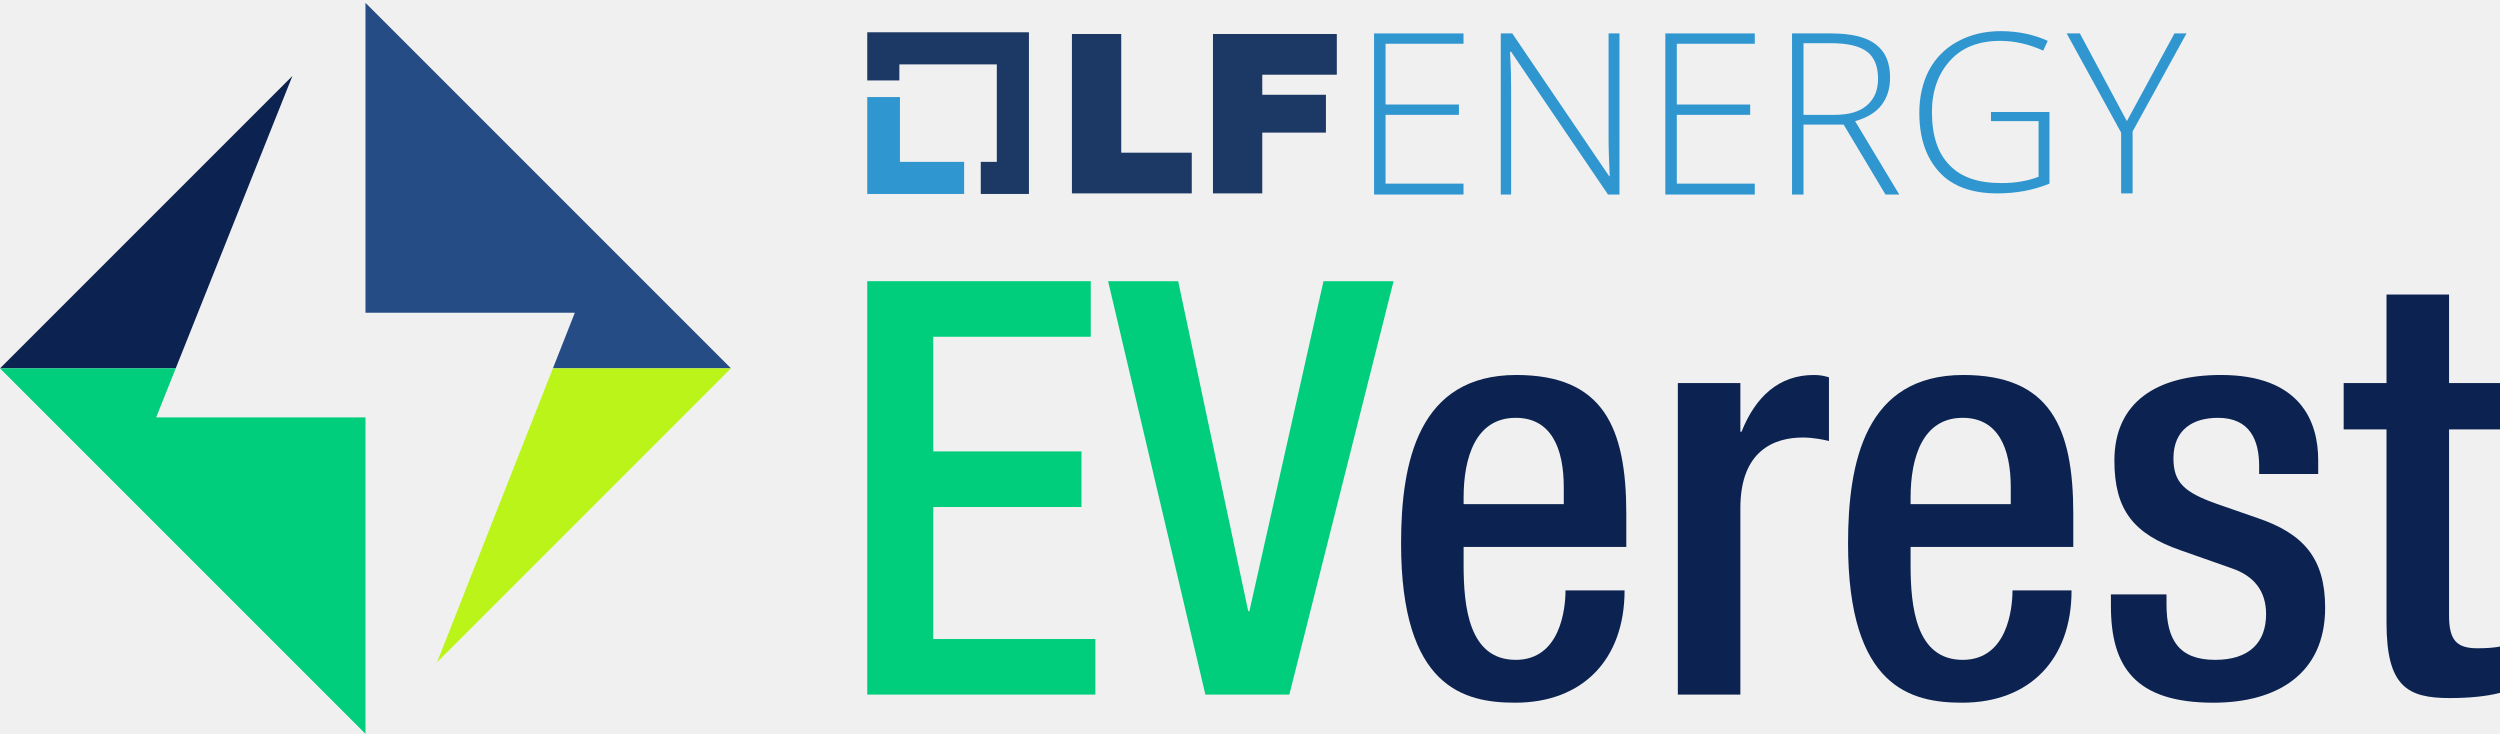
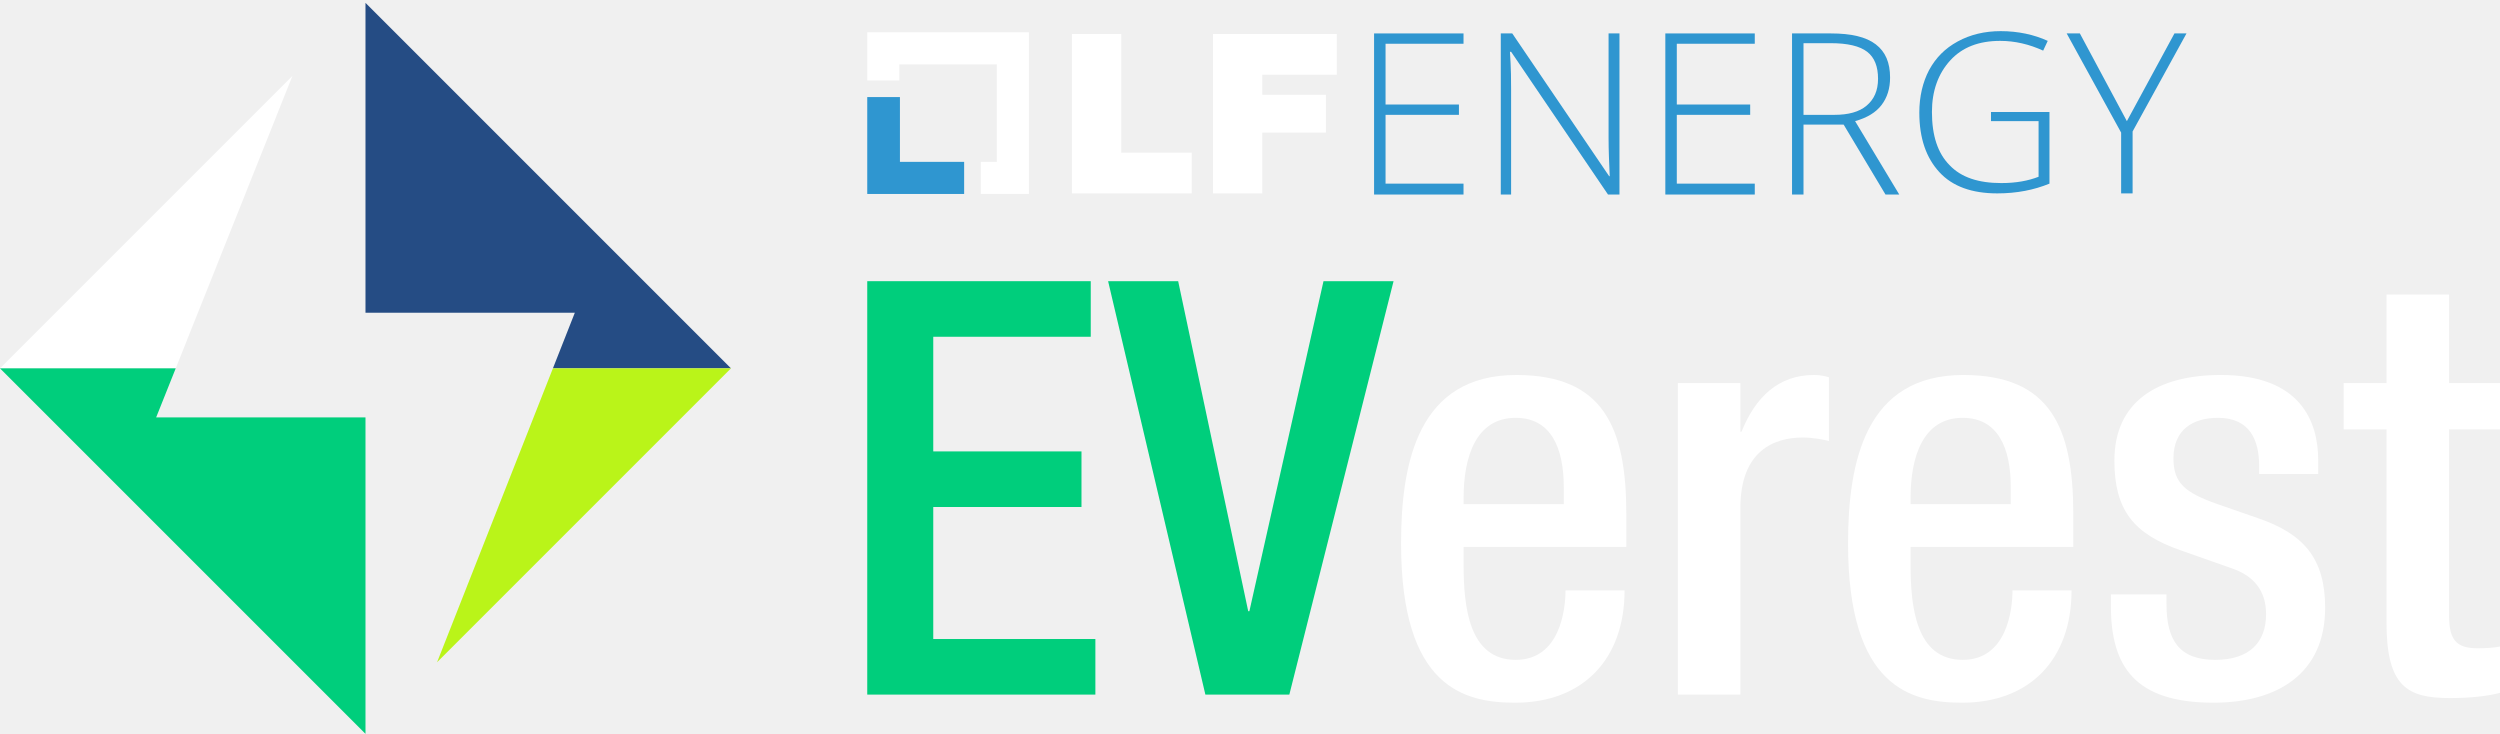
<svg xmlns="http://www.w3.org/2000/svg" version="1.1" id="Layer_1" x="0px" y="0px" viewBox="0 0 1000 293.535" style="enable-background:new 0 0 1000 293.535;" xml:space="preserve">
  <style type="text/css">
	.st0{opacity:0.8;fill:#FFFFFF;}
	.st1{fill:#FFFFFF;}
	.st2{opacity:0.8;}
	.st3{fill:#254C84;}
- 	.st4{fill:#0C2351;}
+ 	.st4{fill:#FFFFFF;}
	.st5{fill:#BAF419;}
	.st6{fill:#00CE7C;}
	.st7{fill:none;}
	.st8{fill:#2F96D0;}
- 	.st9{fill:#1B3964;}
+ 	.st9{fill:#FFFFFF;}
	.st10{fill:none;stroke:#2F96D0;stroke-width:0;stroke-linecap:round;stroke-linejoin:round;}
</style>
  <polygon class="st3" points="229.932,125.096 221.164,147.341 292.389,147.341 146.194,1.146   146.194,125.096 " />
  <polygon class="st4" points="116.974,30.366 0,147.341 70.288,147.341 " />
  <polygon class="st5" points="174.819,264.91 292.389,147.341 221.164,147.341 " />
  <polygon class="st6" points="146.194,166.963 62.456,166.963 70.288,147.341 0,147.341   146.194,293.535 146.194,167.932 " />
  <g>
    <path class="st7" d="M751.217,31.489c0-4.816-1.376-8.486-4.357-10.779   c-2.981-2.293-7.798-3.44-14.678-3.44h-10.779v28.666h12.384   c5.503,0,9.861-1.147,12.843-3.669C749.611,39.745,751.217,36.305,751.217,31.489z" />
    <path class="st7" d="M606.287,167.132c-15.981,0-20.844,15.749-20.844,31.961v2.548h40.067   v-6.716C625.51,179.175,620.415,167.132,606.287,167.132z" />
    <path class="st7" d="M785.079,167.132c-15.981,0-20.843,15.749-20.843,31.961v2.548h40.067   v-6.716C804.303,179.175,799.207,167.132,785.079,167.132z" />
    <polygon class="st8" points="385.657,64.742 359.972,64.742 359.972,38.828 346.9,38.828    346.9,77.585 385.657,77.585  " />
    <polygon class="st9" points="359.743,25.755 398.73,25.755 398.73,64.742 392.308,64.742    392.308,77.585 411.572,77.585 411.572,12.913 346.9,12.913 346.9,32.177    359.743,32.177  " />
    <polygon class="st9" points="476.703,61.073 448.495,61.073 448.495,13.601 428.772,13.601    428.772,77.356 476.703,77.356  " />
    <polygon class="st9" points="504.911,53.046 530.368,53.046 530.368,37.91 504.911,37.91    504.911,29.884 534.725,29.884 534.725,13.601 485.189,13.601 485.189,77.356    504.911,77.356  " />
    <polygon class="st8" points="585.408,73.457 554.218,73.457 554.218,45.937 583.573,45.937    583.573,41.808 554.218,41.808 554.218,17.499 585.408,17.499 585.408,13.372    549.632,13.372 549.632,77.814 585.408,77.814  " />
    <path class="st8" d="M604.443,36.076c0-3.44,0-8.486-0.458-15.366h0.458l38.757,57.104   h4.587V13.372h-4.357v41.968c0,4.815,0.229,9.861,0.458,15.136h-0.23L604.901,13.372   h-4.587v64.443h4.128V36.076z" />
    <polygon class="st8" points="701.91,73.457 670.72,73.457 670.72,45.937 700.074,45.937    700.074,41.808 670.72,41.808 670.72,17.499 701.91,17.499 701.91,13.372    666.133,13.372 666.133,77.814 701.91,77.814  " />
    <path class="st8" d="M759.702,77.814l-17.659-29.354   c4.815-1.376,8.256-3.44,10.549-6.422c2.293-2.981,3.44-6.65,3.44-11.007   c0-5.964-1.834-10.321-5.733-13.302c-3.899-2.981-9.861-4.357-17.889-4.357   h-15.594v64.443h4.587V49.836h16.053l16.741,27.979H759.702z M733.787,45.937h-12.384   V17.27h10.779c6.88,0,11.696,1.146,14.678,3.44   c2.981,2.293,4.357,5.962,4.357,10.779c0,4.816-1.605,8.256-4.587,10.779   C743.649,44.79,739.291,45.937,733.787,45.937z" />
    <path class="st8" d="M798.918,77.356c7.798,0,14.678-1.376,20.87-3.899V44.79h-23.392   v3.669h19.035v22.246c-4.129,1.605-8.945,2.523-14.907,2.523   c-9.173,0-16.054-2.294-20.64-7.11c-4.815-4.816-7.109-11.925-7.109-21.328   c0-8.486,2.522-15.366,7.338-20.64s11.467-7.798,19.952-7.798   c5.963,0,11.695,1.377,17.2,3.899l1.835-3.899   c-5.504-2.522-11.926-3.898-18.805-3.898c-6.422,0-12.155,1.376-17.201,4.127   c-5.045,2.752-8.714,6.422-11.467,11.467c-2.522,4.816-3.899,10.549-3.899,16.971   c0,10.32,2.753,18.117,8.027,23.85C781.03,74.604,788.828,77.356,798.918,77.356z" />
    <polygon class="st8" points="848.454,77.356 853.041,77.356 853.041,52.588 874.599,13.371    869.782,13.371 850.748,48.46 831.942,13.371 826.668,13.371 848.454,53.046  " />
    <polygon class="st6" points="373.303,202.798 432.593,202.798 432.593,180.564 373.303,180.564    373.303,134.707 436.298,134.707 436.298,112.473 346.9,112.473 346.9,277.839    438.151,277.839 438.151,255.605 373.303,255.605  " />
    <polygon class="st6" points="499.753,244.488 499.289,244.488 471.265,112.473 443.242,112.473    482.151,277.839 515.733,277.839 557.422,112.473 529.398,112.473  " />
    <path class="st4" d="M606.519,149.993c-39.141,0-46.089,34.74-46.089,67.396   c0,57.669,25.245,63.691,45.626,63.691c27.098,0,43.773-17.37,43.773-44.93h-23.624   c0,7.41-2.084,27.792-19.918,27.792c-18.76,0-20.844-21.307-20.844-37.983v-7.18   h65.08v-13.202C650.523,170.837,641.259,149.993,606.519,149.993z M625.51,201.64   h-40.067v-2.548c0-16.212,4.864-31.961,20.844-31.961   c14.128,0,19.223,12.043,19.223,27.793V201.64z" />
    <path class="st4" d="M696.61,172.69h-0.463v-19.455h-25.013v124.603h25.013V203.262   c0-23.16,13.665-28.255,25.013-28.255c4.169,0,8.569,0.925,10.422,1.389v-25.476   c-1.621-0.462-3.242-0.926-6.022-0.926   C711.433,149.993,702.169,158.795,696.61,172.69z" />
    <path class="st4" d="M785.31,149.993c-39.14,0-46.089,34.74-46.089,67.396   c0,57.669,25.246,63.691,45.627,63.691c27.097,0,43.773-17.37,43.773-44.93h-23.623   c0,7.41-2.084,27.792-19.919,27.792c-18.76,0-20.843-21.307-20.843-37.983v-7.18   h65.08v-13.202C829.316,170.837,820.052,149.993,785.31,149.993z M804.303,201.64   h-40.067v-2.548c0-16.212,4.863-31.961,20.843-31.961   c14.129,0,19.224,12.043,19.224,27.793V201.64z" />
    <path class="st4" d="M902.963,207.199l-15.981-5.558   c-13.201-4.632-17.603-8.569-17.603-18.297c0-11.58,7.875-16.212,17.833-16.212   c12.971,0,16.445,9.263,16.445,19.223v3.242h23.623v-5.559   c0-15.517-7.18-34.046-38.91-34.046c-25.708,0-42.614,10.885-42.614,34.278   c0,19.918,7.873,29.414,26.633,35.898l20.382,7.18   c8.801,3.011,13.664,9.033,13.664,18.297c0,11.348-6.717,18.298-20.38,18.298   c-14.36,0-19.456-7.876-19.456-22.235v-3.937h-22.233v4.632   c0,24.088,9.496,38.678,40.994,38.678c25.244,0,44.698-11.347,44.698-37.983   C930.059,223.411,921.491,213.452,902.963,207.199z" />
    <path class="st4" d="M1000,171.764v-18.529h-20.38v-35.435h-25.013v35.435h-17.138v18.529   h17.138v77.355c0,25.476,8.338,30.108,25.245,30.108   c7.874,0,14.823-0.695,20.149-2.084v-18.528   c-2.315,0.463-5.326,0.695-9.032,0.695c-8.569,0-11.349-3.475-11.349-13.202   v-74.343H1000z" />
  </g>
</svg>
